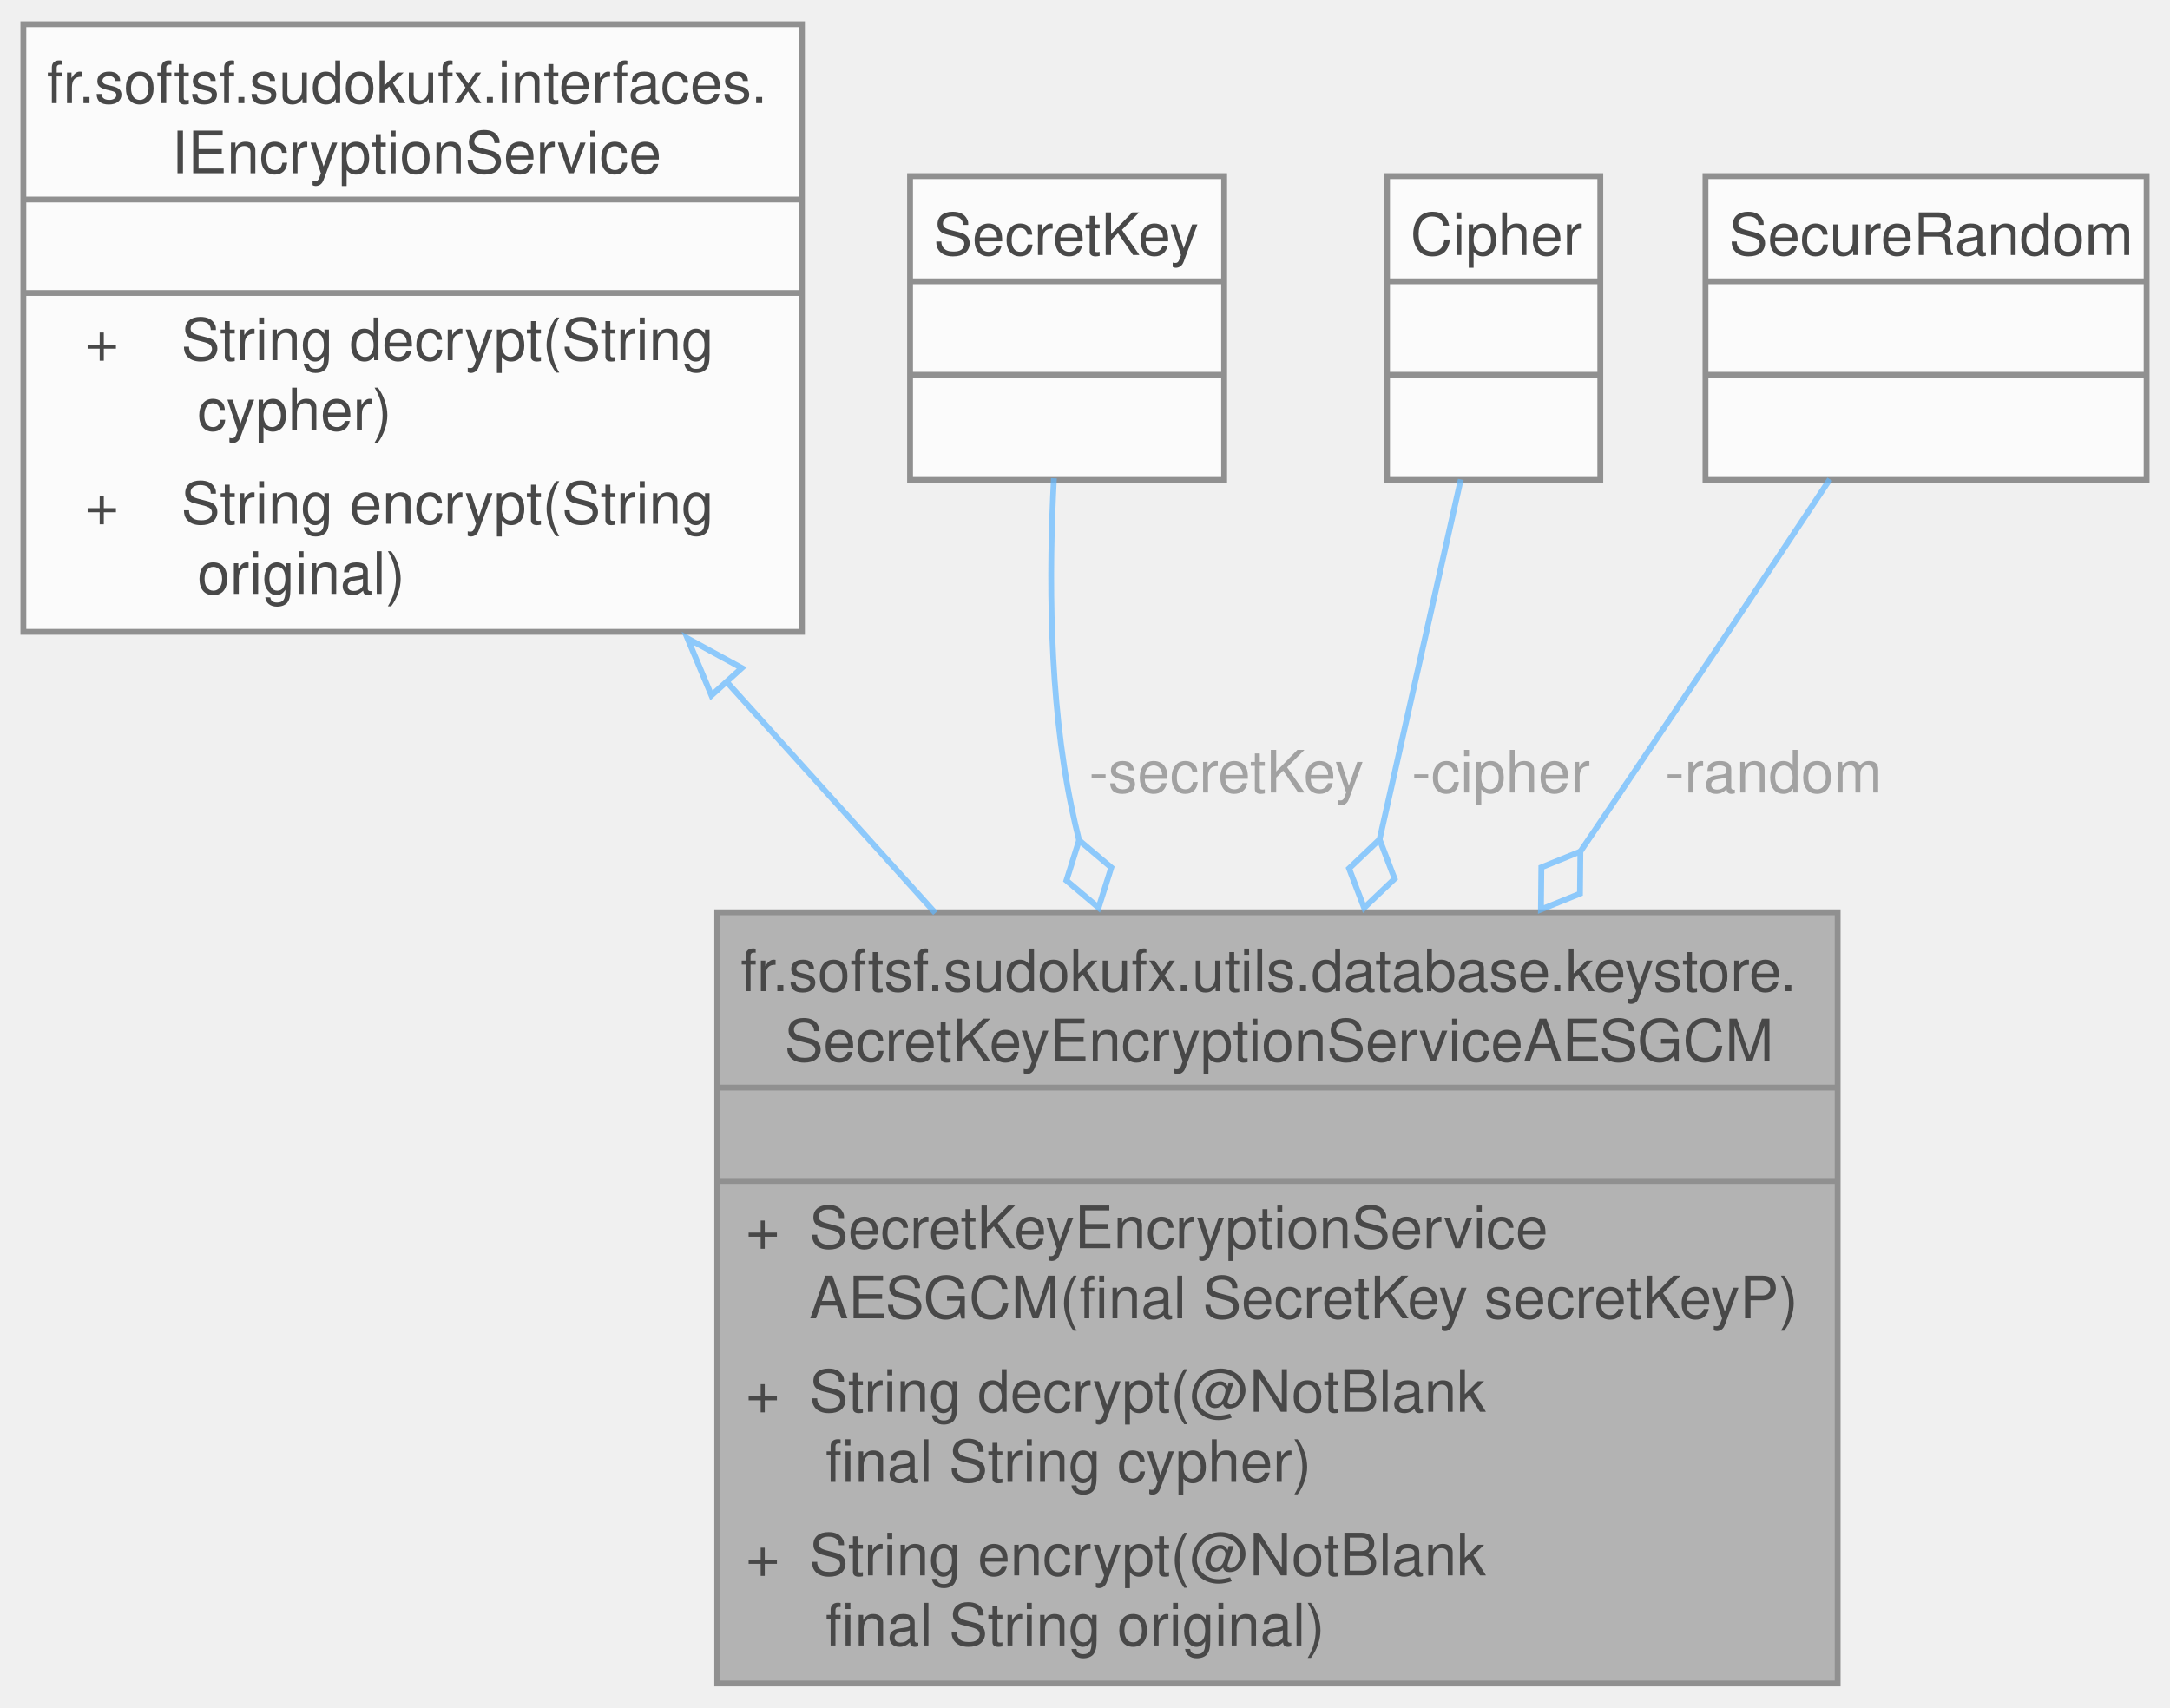
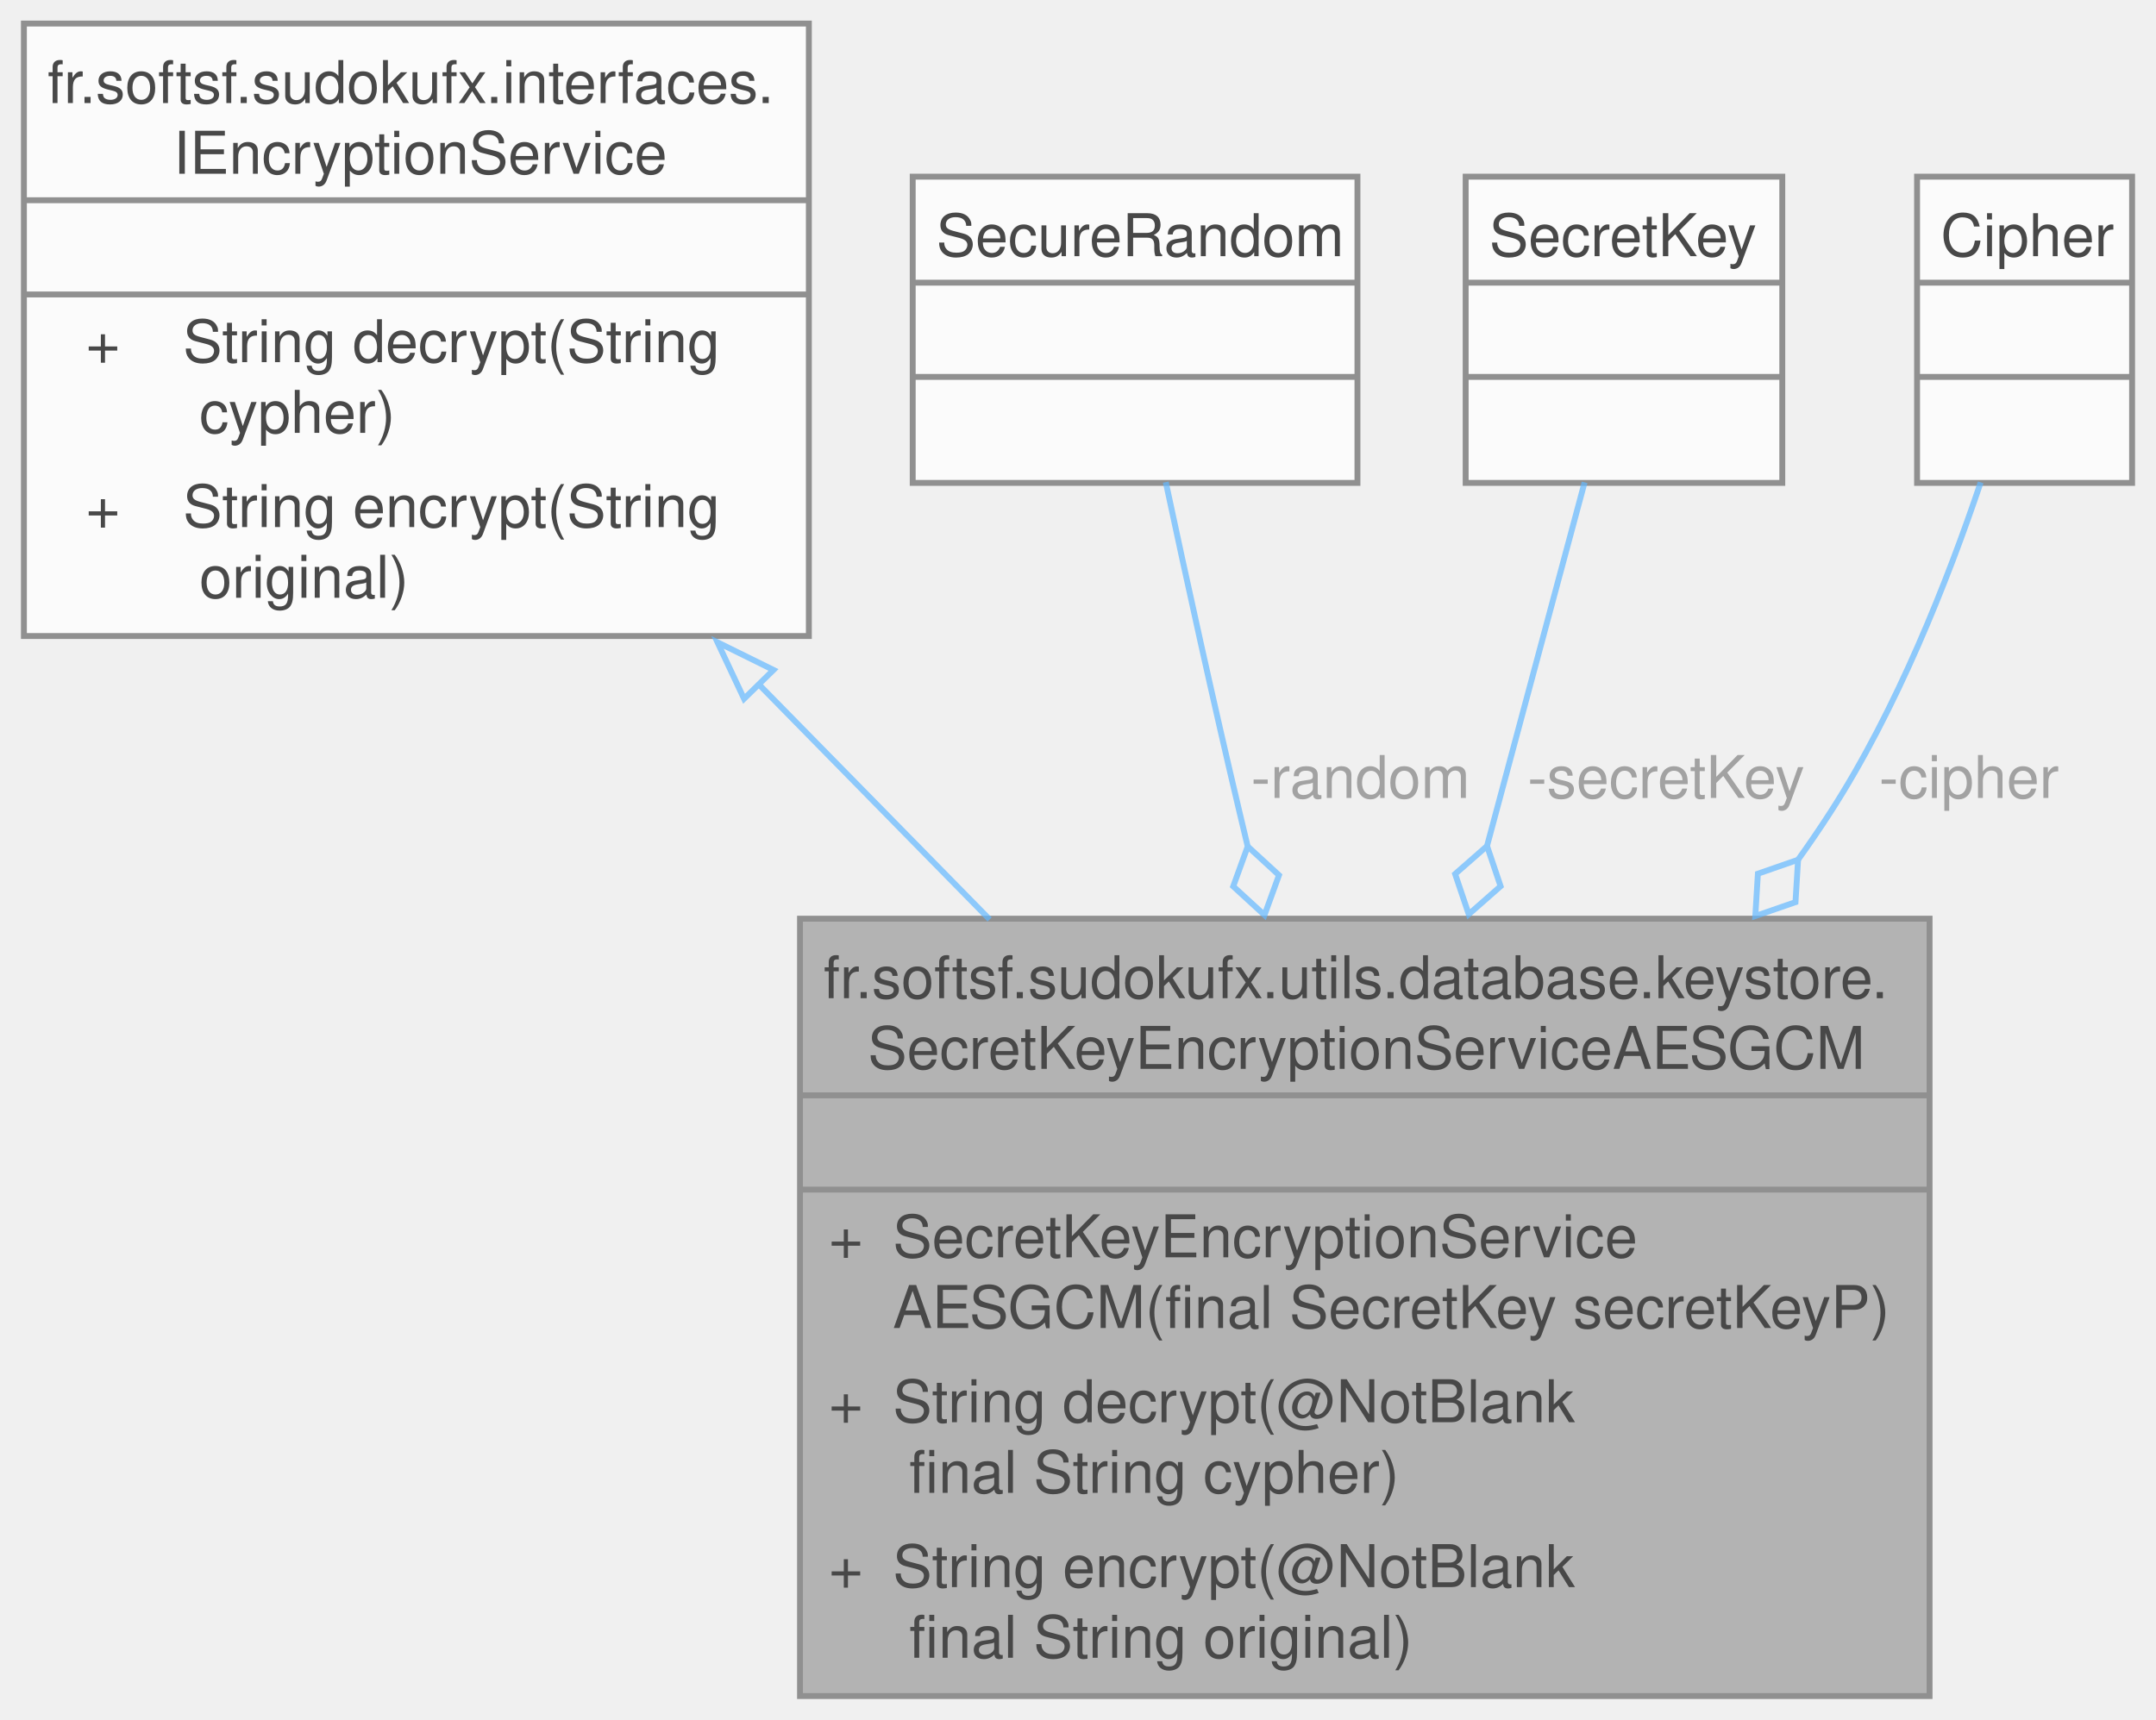
- <svg xmlns="http://www.w3.org/2000/svg" xmlns:xlink="http://www.w3.org/1999/xlink" width="371pt" height="292pt" viewBox="0.00 0.00 371.38 292.00">
+ <svg xmlns="http://www.w3.org/2000/svg" xmlns:xlink="http://www.w3.org/1999/xlink" width="366pt" height="292pt" viewBox="0.00 0.00 365.88 292.00">
  <svg id="main" version="1.1" xml:space="preserve">
    <style type="text/css">
.node, .edge {opacity: 0.7;}
.node.selected, .edge.selected {opacity: 1;}
.edge:hover path { stroke: red; }
.edge:hover polygon { stroke: red; fill: red; }
</style>
    <svg id="graph" class="graph">
      <g id="graph0" class="graph" transform="scale(1 1) rotate(0) translate(4 288)">
        <g id="Node000001" class="node">
          <g id="a_Node000001">
            <a xlink:title="Implementation of the ApplicationKeystore.IEncryptionService interface using AES-GCM (Galois/Counter ...">
-               <polygon fill="#999999" stroke="none" points="310.5,-132 118.75,-132 118.75,0 310.5,0 310.5,-132" />
-               <text text-anchor="start" x="122.75" y="-118.5" font-family="Helvetica,sans-Serif" font-size="10.00">fr.softsf.sudokufx.utils.database.keystore.</text>
-               <text text-anchor="start" x="130.25" y="-106.5" font-family="Helvetica,sans-Serif" font-size="10.00">SecretKeyEncryptionServiceAESGCM</text>
-               <text text-anchor="start" x="213.12" y="-90.5" font-family="Helvetica,sans-Serif" font-size="10.00"> </text>
-               <text text-anchor="start" x="123.62" y="-74.5" font-family="Helvetica,sans-Serif" font-size="10.00">+</text>
-               <text text-anchor="start" x="134.5" y="-74.5" font-family="Helvetica,sans-Serif" font-size="10.00">SecretKeyEncryptionService</text>
-               <text text-anchor="start" x="134.5" y="-62.5" font-family="Helvetica,sans-Serif" font-size="10.00">AESGCM(final SecretKey secretKeyP)</text>
-               <text text-anchor="start" x="123.62" y="-46.5" font-family="Helvetica,sans-Serif" font-size="10.00">+</text>
-               <text text-anchor="start" x="134.5" y="-46.5" font-family="Helvetica,sans-Serif" font-size="10.00">String decrypt(@NotBlank</text>
-               <text text-anchor="start" x="134.5" y="-34.5" font-family="Helvetica,sans-Serif" font-size="10.00"> final String cypher)</text>
-               <text text-anchor="start" x="123.62" y="-18.5" font-family="Helvetica,sans-Serif" font-size="10.00">+</text>
-               <text text-anchor="start" x="134.5" y="-18.5" font-family="Helvetica,sans-Serif" font-size="10.00">String encrypt(@NotBlank</text>
-               <text text-anchor="start" x="134.5" y="-6.5" font-family="Helvetica,sans-Serif" font-size="10.00"> final String original)</text>
-               <polygon fill="#666666" stroke="#666666" points="118.75,-102 118.75,-102 310.5,-102 310.5,-102 118.75,-102" />
-               <polygon fill="#666666" stroke="#666666" points="118.75,-86 118.75,-86 310.5,-86 310.5,-86 118.75,-86" />
-               <polygon fill="none" stroke="#666666" points="118.75,0 118.75,-132 310.5,-132 310.5,0 118.75,0" />
+               <polygon fill="#999999" stroke="none" points="323.5,-132 131.75,-132 131.75,0 323.5,0 323.5,-132" />
+               <text text-anchor="start" x="135.75" y="-118.5" font-family="Helvetica,sans-Serif" font-size="10.00">fr.softsf.sudokufx.utils.database.keystore.</text>
+               <text text-anchor="start" x="143.25" y="-106.5" font-family="Helvetica,sans-Serif" font-size="10.00">SecretKeyEncryptionServiceAESGCM</text>
+               <text text-anchor="start" x="226.12" y="-90.5" font-family="Helvetica,sans-Serif" font-size="10.00"> </text>
+               <text text-anchor="start" x="136.62" y="-74.5" font-family="Helvetica,sans-Serif" font-size="10.00">+</text>
+               <text text-anchor="start" x="147.5" y="-74.5" font-family="Helvetica,sans-Serif" font-size="10.00">SecretKeyEncryptionService</text>
+               <text text-anchor="start" x="147.5" y="-62.5" font-family="Helvetica,sans-Serif" font-size="10.00">AESGCM(final SecretKey secretKeyP)</text>
+               <text text-anchor="start" x="136.62" y="-46.5" font-family="Helvetica,sans-Serif" font-size="10.00">+</text>
+               <text text-anchor="start" x="147.5" y="-46.5" font-family="Helvetica,sans-Serif" font-size="10.00">String decrypt(@NotBlank</text>
+               <text text-anchor="start" x="147.5" y="-34.5" font-family="Helvetica,sans-Serif" font-size="10.00"> final String cypher)</text>
+               <text text-anchor="start" x="136.62" y="-18.5" font-family="Helvetica,sans-Serif" font-size="10.00">+</text>
+               <text text-anchor="start" x="147.5" y="-18.5" font-family="Helvetica,sans-Serif" font-size="10.00">String encrypt(@NotBlank</text>
+               <text text-anchor="start" x="147.5" y="-6.5" font-family="Helvetica,sans-Serif" font-size="10.00"> final String original)</text>
+               <polygon fill="#666666" stroke="#666666" points="131.75,-102 131.75,-102 323.5,-102 323.5,-102 131.75,-102" />
+               <polygon fill="#666666" stroke="#666666" points="131.75,-86 131.75,-86 323.5,-86 323.5,-86 131.75,-86" />
+               <polygon fill="none" stroke="#666666" points="131.75,0 131.75,-132 323.5,-132 323.5,0 131.75,0" />
            </a>
          </g>
        </g>
        <g id="Node000002" class="node">
          <g id="a_Node000002">
-             <a xlink:href="interfacefr_1_1softsf_1_1sudokufx_1_1interfaces_1_1_i_encryption_service.html" target="_top" xlink:title=" ">
+             <a xlink:href="interfacefr_1_1softsf_1_1sudokufx_1_1interfaces_1_1_i_encryption_service.html" target="_top" xlink:title="Interface defining methods for encrypt and decrypt using AES-GCM (Galois/Counter Mode) encryption.">
              <polygon fill="white" stroke="none" points="133.25,-284 0,-284 0,-180 133.25,-180 133.25,-284" />
              <text text-anchor="start" x="4" y="-270.5" font-family="Helvetica,sans-Serif" font-size="10.00">fr.softsf.sudokufx.interfaces.</text>
              <text text-anchor="start" x="25.38" y="-258.5" font-family="Helvetica,sans-Serif" font-size="10.00">IEncryptionService</text>
              <text text-anchor="start" x="65.12" y="-242.5" font-family="Helvetica,sans-Serif" font-size="10.00"> </text>
              <text text-anchor="start" x="10.5" y="-226.5" font-family="Helvetica,sans-Serif" font-size="10.00">+</text>
              <text text-anchor="start" x="27" y="-226.5" font-family="Helvetica,sans-Serif" font-size="10.00">String decrypt(String</text>
              <text text-anchor="start" x="27" y="-214.5" font-family="Helvetica,sans-Serif" font-size="10.00"> cypher)</text>
              <text text-anchor="start" x="10.5" y="-198.5" font-family="Helvetica,sans-Serif" font-size="10.00">+</text>
              <text text-anchor="start" x="27" y="-198.5" font-family="Helvetica,sans-Serif" font-size="10.00">String encrypt(String</text>
              <text text-anchor="start" x="27" y="-186.5" font-family="Helvetica,sans-Serif" font-size="10.00"> original)</text>
              <polygon fill="#666666" stroke="#666666" points="0,-254 0,-254 133.25,-254 133.25,-254 0,-254" />
              <polygon fill="#666666" stroke="#666666" points="0,-238 0,-238 133.25,-238 133.25,-238 0,-238" />
              <polygon fill="none" stroke="#666666" points="0,-180 0,-284 133.25,-284 133.25,-180 0,-180" />
            </a>
          </g>
        </g>
        <g id="edge1_Node000001_Node000002" class="edge">
          <g id="a_edge1_Node000001_Node000002">
            <a xlink:title=" ">
-               <path fill="none" stroke="#63b8ff" d="M120.18,-171.65C131.84,-158.73 144.24,-144.99 156.08,-131.87" />
-               <polygon fill="none" stroke="#63b8ff" points="117.76,-169.12 113.66,-178.88 122.95,-173.81 117.76,-169.12" />
+               <path fill="none" stroke="#63b8ff" d="M124.53,-172.02C137.32,-158.99 150.93,-145.12 163.94,-131.87" />
+               <polygon fill="none" stroke="#63b8ff" points="122.25,-169.34 117.74,-178.93 127.25,-174.24 122.25,-169.34" />
            </a>
          </g>
        </g>
        <g id="Node000003" class="node">
          <g id="a_Node000003">
            <a xlink:title=" ">
-               <polygon fill="white" stroke="none" points="205.5,-258 151.75,-258 151.75,-206 205.5,-206 205.5,-258" />
-               <text text-anchor="start" x="155.75" y="-244.5" font-family="Helvetica,sans-Serif" font-size="10.00">SecretKey</text>
-               <text text-anchor="start" x="177.12" y="-228.5" font-family="Helvetica,sans-Serif" font-size="10.00"> </text>
-               <text text-anchor="start" x="177.12" y="-212.5" font-family="Helvetica,sans-Serif" font-size="10.00"> </text>
-               <polygon fill="#666666" stroke="#666666" points="151.75,-240 151.75,-240 205.5,-240 205.5,-240 151.75,-240" />
-               <polygon fill="#666666" stroke="#666666" points="151.75,-224 151.75,-224 205.5,-224 205.5,-224 151.75,-224" />
-               <polygon fill="none" stroke="#666666" points="151.75,-206 151.75,-258 205.5,-258 205.5,-206 151.75,-206" />
+               <polygon fill="white" stroke="none" points="226.38,-258 150.88,-258 150.88,-206 226.38,-206 226.38,-258" />
+               <text text-anchor="start" x="154.88" y="-244.5" font-family="Helvetica,sans-Serif" font-size="10.00">SecureRandom</text>
+               <text text-anchor="start" x="187.12" y="-228.5" font-family="Helvetica,sans-Serif" font-size="10.00"> </text>
+               <text text-anchor="start" x="187.12" y="-212.5" font-family="Helvetica,sans-Serif" font-size="10.00"> </text>
+               <polygon fill="#666666" stroke="#666666" points="150.88,-240 150.88,-240 226.38,-240 226.38,-240 150.88,-240" />
+               <polygon fill="#666666" stroke="#666666" points="150.88,-224 150.88,-224 226.38,-224 226.38,-224 150.88,-224" />
+               <polygon fill="none" stroke="#666666" points="150.88,-206 150.88,-258 226.38,-258 226.38,-206 150.88,-206" />
            </a>
          </g>
        </g>
        <g id="edge2_Node000001_Node000003" class="edge">
          <g id="a_edge2_Node000001_Node000003">
            <a xlink:title=" ">
-               <path fill="none" stroke="#63b8ff" d="M176.37,-206.28C175.51,-190.09 175.5,-168.59 179.38,-150 179.76,-148.13 180.2,-146.25 180.67,-144.37" />
-               <polygon fill="none" stroke="#63b8ff" points="180.68,-144.32 178.51,-137.44 184.01,-132.79 186.19,-139.66 180.68,-144.32" />
+               <path fill="none" stroke="#63b8ff" d="M193.84,-206.13C197.26,-190.08 201.92,-168.77 206.38,-150 206.82,-148.15 207.26,-146.27 207.72,-144.38" />
+               <polygon fill="none" stroke="#63b8ff" points="207.75,-144.27 205.29,-137.49 210.6,-132.62 213.06,-139.39 207.75,-144.27" />
            </a>
          </g>
-           <text text-anchor="middle" x="204.5" y="-152.5" font-family="Helvetica,sans-Serif" font-size="10.00" fill="grey"> -secretKey</text>
+           <text text-anchor="middle" x="225.5" y="-152.5" font-family="Helvetica,sans-Serif" font-size="10.00" fill="grey"> -random</text>
        </g>
        <g id="Node000004" class="node">
          <g id="a_Node000004">
            <a xlink:title=" ">
-               <polygon fill="white" stroke="none" points="269.88,-258 233.38,-258 233.38,-206 269.88,-206 269.88,-258" />
-               <text text-anchor="start" x="237.38" y="-244.5" font-family="Helvetica,sans-Serif" font-size="10.00">Cipher</text>
-               <text text-anchor="start" x="250.12" y="-228.5" font-family="Helvetica,sans-Serif" font-size="10.00"> </text>
-               <text text-anchor="start" x="250.12" y="-212.5" font-family="Helvetica,sans-Serif" font-size="10.00"> </text>
-               <polygon fill="#666666" stroke="#666666" points="233.38,-240 233.38,-240 269.88,-240 269.88,-240 233.38,-240" />
-               <polygon fill="#666666" stroke="#666666" points="233.38,-224 233.38,-224 269.88,-224 269.88,-224 233.38,-224" />
-               <polygon fill="none" stroke="#666666" points="233.38,-206 233.38,-258 269.88,-258 269.88,-206 233.38,-206" />
+               <polygon fill="white" stroke="none" points="298.5,-258 244.75,-258 244.75,-206 298.5,-206 298.5,-258" />
+               <text text-anchor="start" x="248.75" y="-244.5" font-family="Helvetica,sans-Serif" font-size="10.00">SecretKey</text>
+               <text text-anchor="start" x="270.12" y="-228.5" font-family="Helvetica,sans-Serif" font-size="10.00"> </text>
+               <text text-anchor="start" x="270.12" y="-212.5" font-family="Helvetica,sans-Serif" font-size="10.00"> </text>
+               <polygon fill="#666666" stroke="#666666" points="244.75,-240 244.75,-240 298.5,-240 298.5,-240 244.75,-240" />
+               <polygon fill="#666666" stroke="#666666" points="244.75,-224 244.75,-224 298.5,-224 298.5,-224 244.75,-224" />
+               <polygon fill="none" stroke="#666666" points="244.75,-206 244.75,-258 298.5,-258 298.5,-206 244.75,-206" />
            </a>
          </g>
        </g>
        <g id="edge3_Node000001_Node000004" class="edge">
          <g id="a_edge3_Node000001_Node000004">
            <a xlink:title=" ">
-               <path fill="none" stroke="#63b8ff" d="M246.01,-206.09C242.27,-189.54 237.14,-166.82 232.12,-144.54" />
-               <polygon fill="none" stroke="#63b8ff" points="232.1,-144.47 226.88,-139.5 229.46,-132.76 234.68,-137.74 232.1,-144.47" />
+               <path fill="none" stroke="#63b8ff" d="M264.94,-206.09C260.48,-189.46 254.35,-166.6 248.34,-144.22" />
+               <polygon fill="none" stroke="#63b8ff" points="248.38,-144.34 242.96,-139.59 245.27,-132.75 250.68,-137.51 248.38,-144.34" />
            </a>
          </g>
-           <text text-anchor="middle" x="251.47" y="-152.5" font-family="Helvetica,sans-Serif" font-size="10.00" fill="grey"> -cipher</text>
+           <text text-anchor="middle" x="277.38" y="-152.5" font-family="Helvetica,sans-Serif" font-size="10.00" fill="grey"> -secretKey</text>
        </g>
        <g id="Node000005" class="node">
          <g id="a_Node000005">
            <a xlink:title=" ">
-               <polygon fill="white" stroke="none" points="363.38,-258 287.88,-258 287.88,-206 363.38,-206 363.38,-258" />
-               <text text-anchor="start" x="291.88" y="-244.5" font-family="Helvetica,sans-Serif" font-size="10.00">SecureRandom</text>
-               <text text-anchor="start" x="324.12" y="-228.5" font-family="Helvetica,sans-Serif" font-size="10.00"> </text>
-               <text text-anchor="start" x="324.12" y="-212.5" font-family="Helvetica,sans-Serif" font-size="10.00"> </text>
-               <polygon fill="#666666" stroke="#666666" points="287.88,-240 287.88,-240 363.38,-240 363.38,-240 287.88,-240" />
-               <polygon fill="#666666" stroke="#666666" points="287.88,-224 287.88,-224 363.38,-224 363.38,-224 287.88,-224" />
-               <polygon fill="none" stroke="#666666" points="287.88,-206 287.88,-258 363.38,-258 363.38,-206 287.88,-206" />
+               <polygon fill="white" stroke="none" points="357.88,-258 321.38,-258 321.38,-206 357.88,-206 357.88,-258" />
+               <text text-anchor="start" x="325.38" y="-244.5" font-family="Helvetica,sans-Serif" font-size="10.00">Cipher</text>
+               <text text-anchor="start" x="338.12" y="-228.5" font-family="Helvetica,sans-Serif" font-size="10.00"> </text>
+               <text text-anchor="start" x="338.12" y="-212.5" font-family="Helvetica,sans-Serif" font-size="10.00"> </text>
+               <polygon fill="#666666" stroke="#666666" points="321.38,-240 321.38,-240 357.88,-240 357.88,-240 321.38,-240" />
+               <polygon fill="#666666" stroke="#666666" points="321.38,-224 321.38,-224 357.88,-224 357.88,-224 321.38,-224" />
+               <polygon fill="none" stroke="#666666" points="321.38,-206 321.38,-258 357.88,-258 357.88,-206 321.38,-206" />
            </a>
          </g>
        </g>
        <g id="edge4_Node000001_Node000005" class="edge">
          <g id="a_edge4_Node000001_Node000005">
            <a xlink:title=" ">
-               <path fill="none" stroke="#63b8ff" d="M309.17,-206.13C298.52,-190.07 284.32,-168.76 271.62,-150 269.93,-147.5 268.2,-144.95 266.46,-142.38" />
-               <polygon fill="none" stroke="#63b8ff" points="266.47,-142.4 259.79,-139.69 259.72,-132.48 266.4,-135.19 266.47,-142.4" />
+               <path fill="none" stroke="#63b8ff" d="M332.18,-206.09C326.57,-189.44 317.92,-167.47 306.62,-150 304.88,-147.3 303.03,-144.6 301.12,-141.93" />
+               <polygon fill="none" stroke="#63b8ff" points="301.18,-142.01 294.36,-139.64 293.92,-132.45 300.74,-134.81 301.18,-142.01" />
            </a>
          </g>
-           <text text-anchor="middle" x="298.15" y="-152.5" font-family="Helvetica,sans-Serif" font-size="10.00" fill="grey"> -random</text>
+           <text text-anchor="middle" x="328.8" y="-152.5" font-family="Helvetica,sans-Serif" font-size="10.00" fill="grey"> -cipher</text>
        </g>
      </g>
    </svg>
  </svg>
  <style type="text/css">

[data-mouse-over-selected='false'] { opacity: 0.7; }
[data-mouse-over-selected='true']  { opacity: 1.0; }

</style>
</svg>
